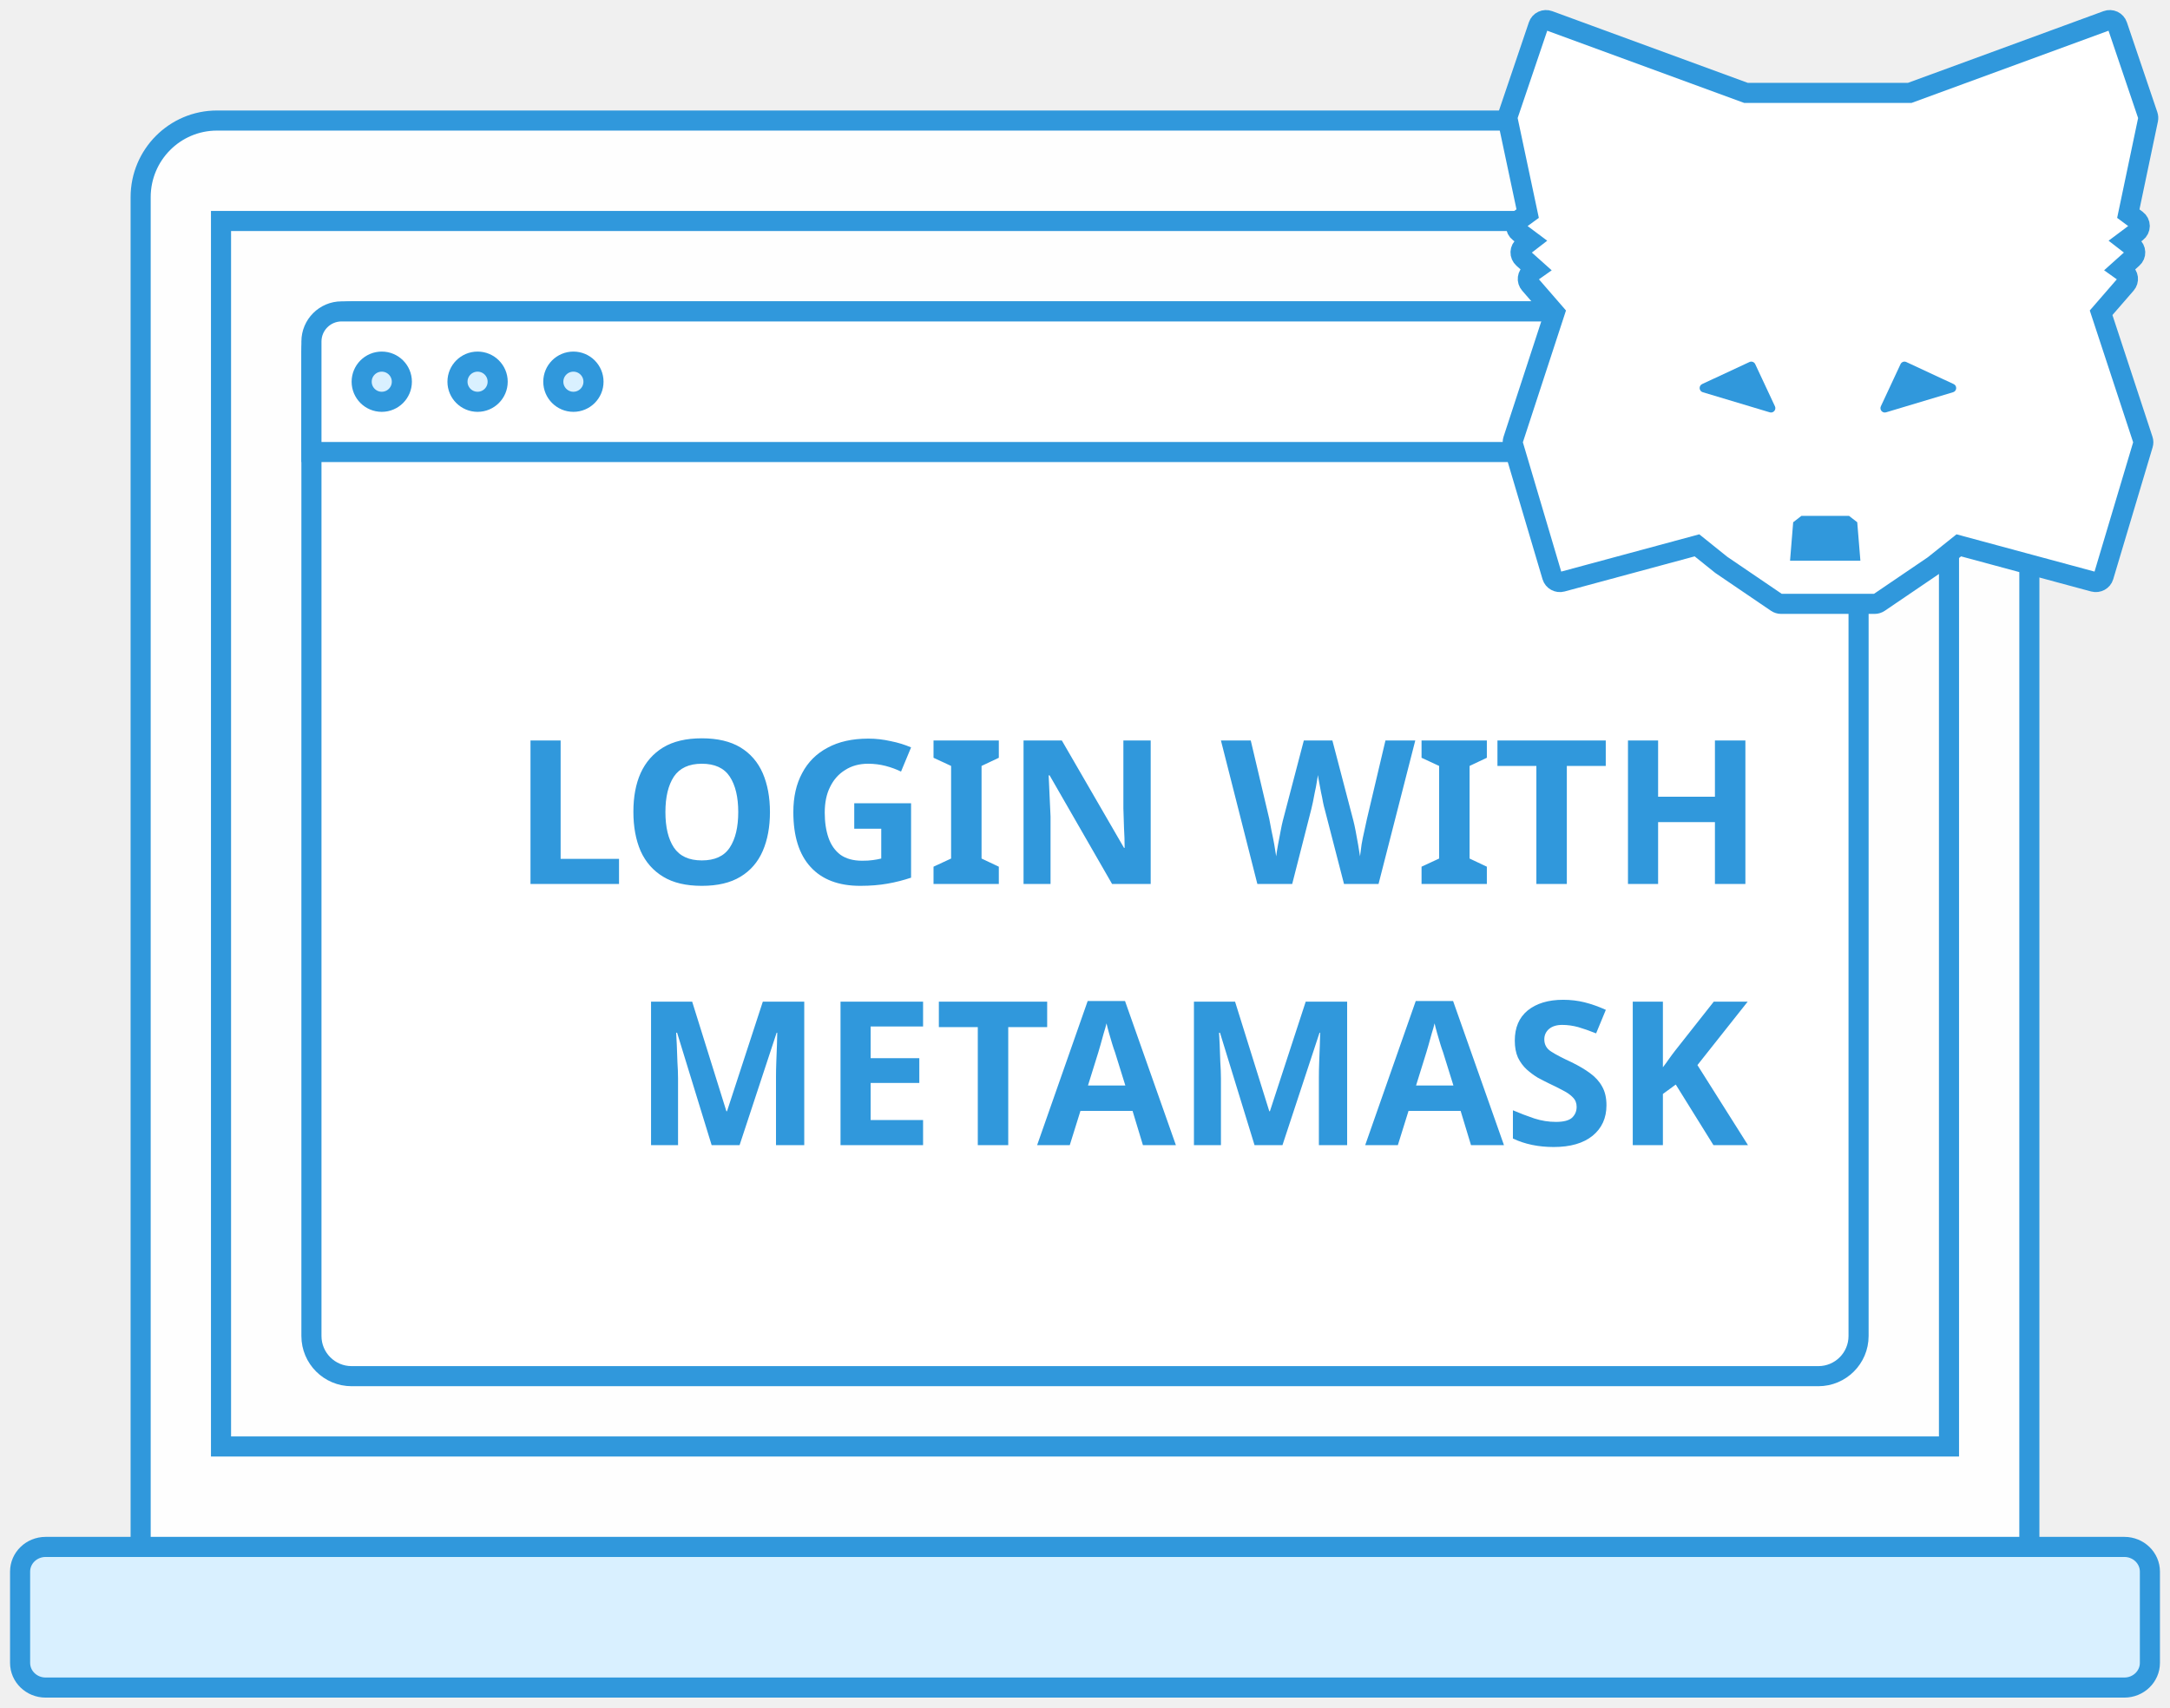
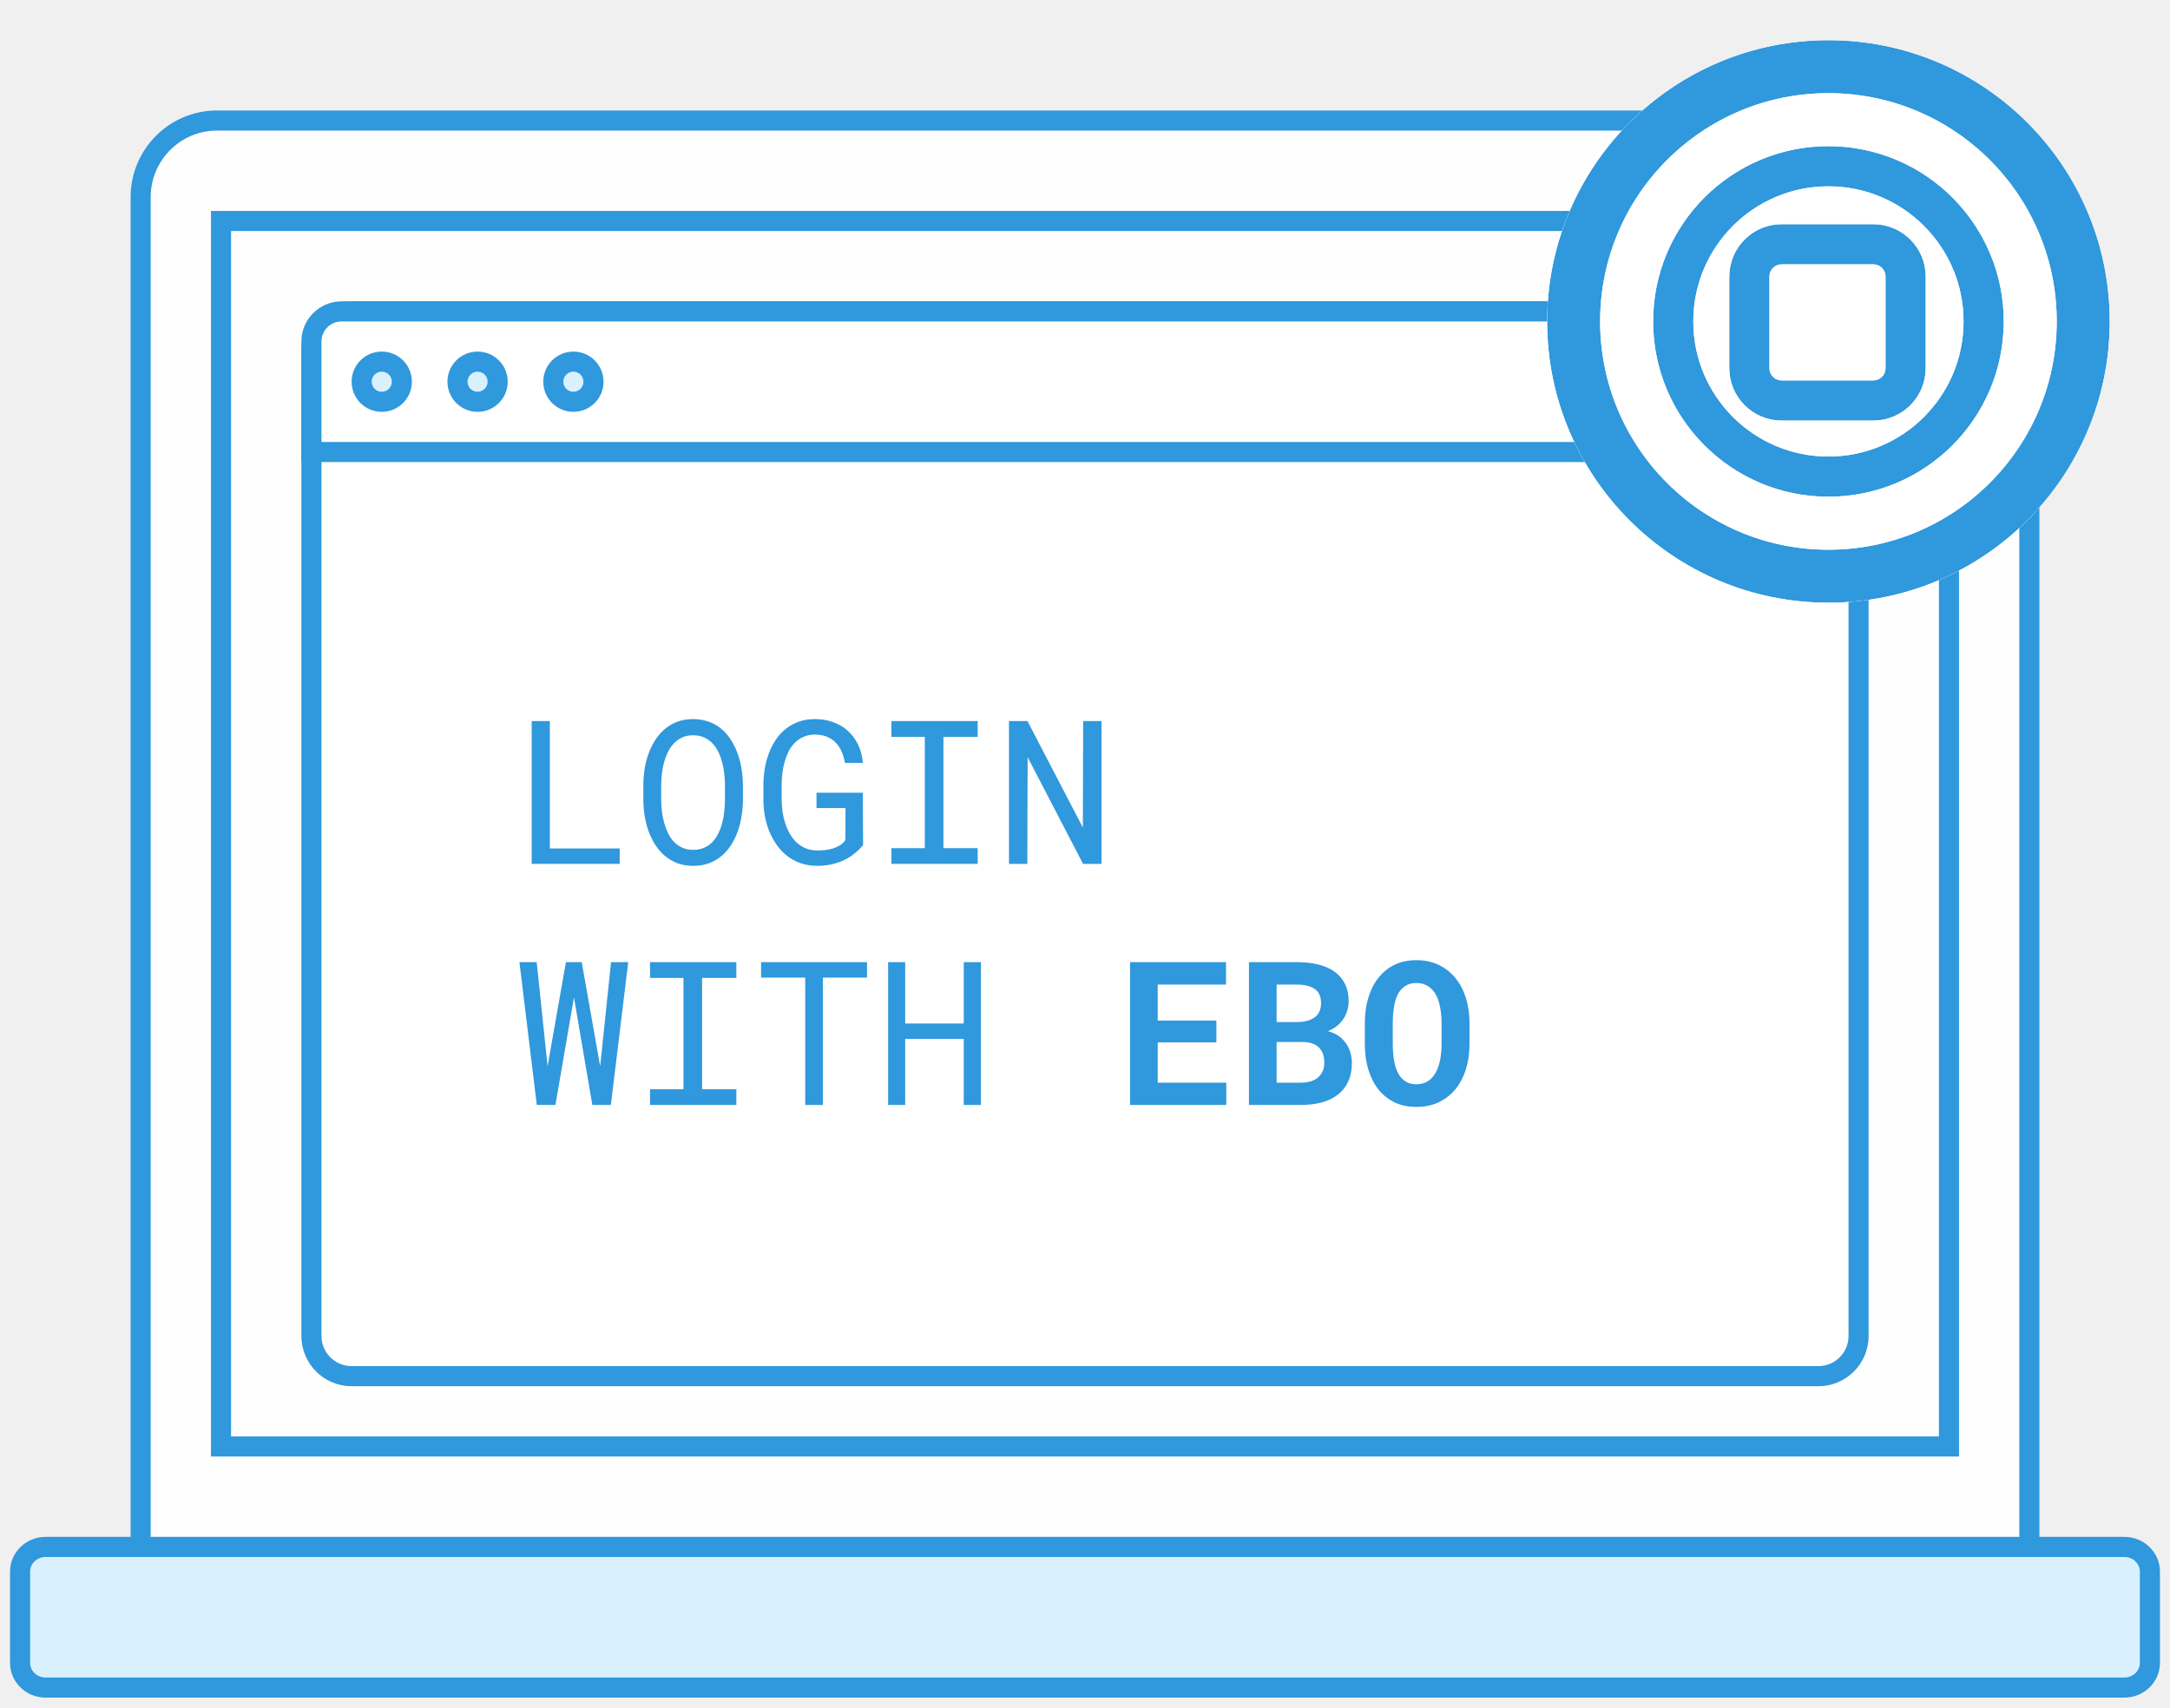
- <svg xmlns="http://www.w3.org/2000/svg" width="108px" height="85px" viewBox="0 0 108 85" version="1.1">
-   <defs />
-   <g id="Import-account" stroke="none" stroke-width="1" fill="none" fill-rule="evenodd">
-     <g id="hardware-connect" transform="translate(-457, -1057)">
-       <g id="Group-11" transform="translate(356, 929)">
-         <g id="use-dapps" transform="translate(102, 129)">
-           <g id="Group-3">
-             <path d="M96.202,83 L9.798,83 C7.701,83 6,81.292 6,79.185 L6,8.815 C6,6.708 7.701,5 9.798,5 L96.202,5 C98.3,5 100,6.708 100,8.815 L100,79.185 C100,81.292 98.3,83 96.202,83" id="Fill-12" fill="#FEFEFE" />
-             <path d="M96.202,83 L9.798,83 C7.701,83 6,81.292 6,79.185 L6,8.815 C6,6.708 7.701,5 9.798,5 L96.202,5 C98.3,5 100,6.708 100,8.815 L100,79.185 C100,81.292 98.3,83 96.202,83 Z" id="Stroke-13" stroke="#3098DC" />
-             <path d="M104.73,83 L1.27,83 C0.568,83 0,82.45 0,81.771 L0,77.229 C0,76.55 0.568,76 1.27,76 L104.73,76 C105.431,76 106,76.55 106,77.229 L106,81.771 C106,82.45 105.431,83 104.73,83" id="Fill-14" fill="#D9F0FF" />
-             <path d="M104.73,83 L1.27,83 C0.568,83 0,82.45 0,81.771 L0,77.229 C0,76.55 0.568,76 1.27,76 L104.73,76 C105.431,76 106,76.55 106,77.229 L106,81.771 C106,82.45 105.431,83 104.73,83 Z" id="Stroke-15" stroke="#3098DC" />
-             <polygon id="Fill-16" fill="#FEFEFE" points="10 71 96 71 96 10 10 10" />
-             <polygon id="Stroke-17" stroke="#3098DC" points="10 71 96 71 96 10 10 10" />
-             <rect id="Rectangle-2" stroke="#3098DC" fill="#FFFFFF" x="14.5" y="14.5" width="77" height="53" rx="2" />
-             <path d="M14.5,21.5 L91.5,21.5 L91.5,16 C91.5,15.172 90.828,14.5 90,14.5 L16,14.5 C15.172,14.5 14.5,15.172 14.5,16 L14.5,21.5 Z" id="Rectangle-3" stroke="#3098DC" fill="#FFFFFF" />
-             <g id="Group-6" transform="translate(17, 17)" fill="#D9F0FF" stroke="#3098DC">
-               <circle id="Oval-2" cx="1" cy="1" r="1" />
-               <circle id="Oval-2" cx="5.769" cy="1" r="1" />
-               <circle id="Oval-2" cx="10.538" cy="1" r="1" />
-             </g>
-             <g id="metamask-outline" transform="translate(73, 0)">
-               <g id="Group-6">
-                 <path d="M19.299,29.058 L14.647,29.058 C14.566,29.058 14.487,29.034 14.42,28.988 L11.668,27.117 L10.457,26.145 L3.74,27.959 C3.531,28.015 3.312,27.895 3.251,27.691 L1.303,21.123 C1.281,21.048 1.282,20.969 1.306,20.895 L3.375,14.568 L2.133,13.137 C2.061,13.054 2.027,12.945 2.041,12.837 C2.054,12.729 2.113,12.63 2.204,12.566 L2.426,12.409 L1.806,11.854 C1.719,11.775 1.672,11.665 1.676,11.551 C1.68,11.435 1.736,11.329 1.828,11.258 L2.178,10.988 L1.608,10.562 C1.509,10.488 1.45,10.37 1.451,10.249 C1.453,10.126 1.512,10.01 1.613,9.937 L2.031,9.632 L1.037,4.947 C1.022,4.88 1.027,4.809 1.05,4.742 L2.566,0.268 C2.6,0.167 2.675,0.083 2.772,0.038 C2.869,-0.007 2.982,-0.012 3.083,0.025 L12.898,3.624 L21.047,3.624 L30.863,0.025 C30.963,-0.013 31.076,-0.007 31.174,0.038 C31.272,0.084 31.346,0.167 31.38,0.268 L32.896,4.744 C32.918,4.808 32.923,4.878 32.909,4.946 L31.925,9.634 L32.337,9.939 C32.437,10.013 32.494,10.126 32.495,10.249 C32.495,10.37 32.437,10.487 32.339,10.561 L31.769,10.988 L32.118,11.258 C32.21,11.329 32.265,11.436 32.269,11.551 C32.274,11.666 32.227,11.776 32.14,11.853 L31.52,12.409 L31.742,12.567 C31.832,12.63 31.891,12.729 31.905,12.837 C31.918,12.945 31.884,13.055 31.812,13.138 L30.571,14.568 L32.652,20.893 C32.677,20.967 32.678,21.046 32.656,21.122 L30.694,27.692 C30.634,27.895 30.414,28.014 30.206,27.959 L23.488,26.145 L22.241,27.143 L19.525,28.988 C19.458,29.034 19.38,29.058 19.299,29.058 Z" id="Stroke-19" stroke="#3098DC" fill="#FFFFFF" />
-                 <polygon id="Fill-20" fill="#3098DC" points="18.024 24.677 15.657 24.677 15.246 24.995 15.09 26.909 18.591 26.909 18.434 24.995" />
-                 <path d="M20.589,17.125 L19.61,19.224 C19.531,19.394 19.689,19.578 19.868,19.524 L23.205,18.523 C23.395,18.466 23.414,18.201 23.233,18.118 L20.875,17.02 C20.767,16.97 20.64,17.017 20.589,17.125" id="Fill-21" fill="#3098DC" />
-                 <path d="M13.07,17.02 L10.715,18.117 C10.535,18.201 10.554,18.465 10.744,18.523 L14.081,19.524 C14.26,19.578 14.417,19.393 14.338,19.223 L13.356,17.124 C13.305,17.017 13.178,16.97 13.07,17.02" id="Fill-22" fill="#3098DC" />
-               </g>
-             </g>
-           </g>
-           <text id="LOGIN-WITH-METAMASK" font-family="RobotoMono-Bold, Roboto Mono" font-size="10" font-weight="bold" fill="#3098DC">
-             <tspan x="24.495" y="43">LOGIN WITH </tspan>
-             <tspan x="30.496" y="56">METAMASK</tspan>
-           </text>
-         </g>
-       </g>
-     </g>
+ <svg xmlns="http://www.w3.org/2000/svg" width="108" height="85" viewBox="0 0 108 85" fill="none">
+   <path fill-rule="evenodd" clip-rule="evenodd" d="M97.202 84H10.798C8.701 84 7 82.292 7 80.185V9.815C7 7.708 8.701 6 10.798 6H97.202C99.3 6 101 7.708 101 9.815V80.185C101 82.292 99.3 84 97.202 84Z" fill="#FEFEFE" />
+   <path fill-rule="evenodd" clip-rule="evenodd" d="M97.202 84H10.798C8.701 84 7 82.292 7 80.185V9.815C7 7.708 8.701 6 10.798 6H97.202C99.3 6 101 7.708 101 9.815V80.185C101 82.292 99.3 84 97.202 84Z" stroke="#3098DC" />
+   <path fill-rule="evenodd" clip-rule="evenodd" d="M105.73 84H2.27C1.568 84 1 83.45 1 82.772V78.228C1 77.55 1.568 77 2.27 77H105.73C106.431 77 107 77.55 107 78.228V82.772C107 83.45 106.431 84 105.73 84Z" fill="#D9F0FF" />
+   <path fill-rule="evenodd" clip-rule="evenodd" d="M105.73 84H2.27C1.568 84 1 83.45 1 82.772V78.228C1 77.55 1.568 77 2.27 77H105.73C106.431 77 107 77.55 107 78.228V82.772C107 83.45 106.431 84 105.73 84Z" stroke="#3098DC" />
+   <path fill-rule="evenodd" clip-rule="evenodd" d="M11 72H97V11H11V72Z" fill="#FEFEFE" />
+   <path fill-rule="evenodd" clip-rule="evenodd" d="M11 72H97V11H11V72Z" stroke="#3098DC" />
+   <path d="M90.5 15.5H17.5C16.395 15.5 15.5 16.395 15.5 17.5V66.5C15.5 67.605 16.395 68.5 17.5 68.5H90.5C91.605 68.5 92.5 67.605 92.5 66.5V17.5C92.5 16.395 91.605 15.5 90.5 15.5Z" fill="white" stroke="#3098DC" />
+   <path fill-rule="evenodd" clip-rule="evenodd" d="M15.5 22.5H92.5V17C92.5 16.172 91.828 15.5 91 15.5H17C16.172 15.5 15.5 16.172 15.5 17V22.5Z" fill="white" stroke="#3098DC" />
+   <path d="M19 20C19.552 20 20 19.552 20 19C20 18.448 19.552 18 19 18C18.448 18 18 18.448 18 19C18 19.552 18.448 20 19 20Z" fill="#D9F0FF" stroke="#3098DC" />
+   <path d="M23.769 20C24.322 20 24.769 19.552 24.769 19C24.769 18.448 24.322 18 23.769 18C23.217 18 22.769 18.448 22.769 19C22.769 19.552 23.217 20 23.769 20Z" fill="#D9F0FF" stroke="#3098DC" />
+   <path d="M28.538 20C29.091 20 29.538 19.552 29.538 19C29.538 18.448 29.091 18 28.538 18C27.986 18 27.538 18.448 27.538 19C27.538 19.552 27.986 20 28.538 20Z" fill="#D9F0FF" stroke="#3098DC" />
+   <path d="M105 16C105 23.732 98.732 30 91 30C83.268 30 77 23.732 77 16C77 8.268 83.268 2 91 2C98.732 2 105 8.268 105 16Z" fill="white" />
+   <mask id="mask0" mask-type="alpha" maskUnits="userSpaceOnUse" x="77" y="2" width="28" height="28">
+     <path d="M91 29C98.18 29 104 23.18 104 16C104 8.82 98.18 3 91 3C83.82 3 78 8.82 78 16C78 23.18 83.82 29 91 29ZM91 28.362C84.172 28.362 78.638 22.828 78.638 16C78.638 9.172 84.172 3.638 91 3.638C97.828 3.638 103.362 9.172 103.362 16C103.362 22.828 97.828 28.362 91 28.362ZM91 23.725C95.266 23.725 98.725 20.266 98.725 16C98.725 11.734 95.266 8.275 91 8.275C86.734 8.275 83.275 11.734 83.275 16C83.275 20.266 86.734 23.725 91 23.725ZM93.233 12.159C94.121 12.159 94.841 12.879 94.841 13.767V18.328C94.841 19.215 94.121 19.935 93.233 19.935H88.672C87.785 19.935 87.065 19.215 87.065 18.328V13.767C87.065 12.879 87.785 12.159 88.672 12.159H93.233Z" stroke="#3098DC" stroke-width="2" />
+   </mask>
+   <g mask="url(#mask0)">
+     <path d="M91 29C98.18 29 104 23.18 104 16C104 8.82 98.18 3 91 3C83.82 3 78 8.82 78 16C78 23.18 83.82 29 91 29ZM91 28.362C84.172 28.362 78.638 22.828 78.638 16C78.638 9.172 84.172 3.638 91 3.638C97.828 3.638 103.362 9.172 103.362 16C103.362 22.828 97.828 28.362 91 28.362ZM91 23.725C95.266 23.725 98.725 20.266 98.725 16C98.725 11.734 95.266 8.275 91 8.275C86.734 8.275 83.275 11.734 83.275 16C83.275 20.266 86.734 23.725 91 23.725ZM93.233 12.159C94.121 12.159 94.841 12.879 94.841 13.767V18.328C94.841 19.215 94.121 19.935 93.233 19.935H88.672C87.785 19.935 87.065 19.215 87.065 18.328V13.767C87.065 12.879 87.785 12.159 88.672 12.159H93.233Z" stroke="#3098DC" stroke-width="2" />
  </g>
+   <path d="M27.365 42.233H30.842V43H26.462V35.891H27.365V42.233Z" fill="#3098DC" />
+   <path d="M36.975 39.855C36.971 40.109 36.949 40.367 36.906 40.627C36.867 40.884 36.805 41.133 36.721 41.374C36.636 41.615 36.527 41.84 36.394 42.048C36.263 42.256 36.107 42.438 35.925 42.595C35.742 42.751 35.533 42.875 35.295 42.966C35.06 43.054 34.797 43.098 34.504 43.098C34.211 43.098 33.946 43.054 33.708 42.966C33.474 42.875 33.265 42.751 33.083 42.595C32.901 42.438 32.743 42.256 32.609 42.048C32.476 41.836 32.365 41.61 32.277 41.369C32.193 41.128 32.129 40.879 32.087 40.622C32.045 40.365 32.022 40.109 32.019 39.855V39.045C32.022 38.791 32.043 38.535 32.082 38.278C32.124 38.018 32.188 37.767 32.273 37.526C32.36 37.285 32.469 37.061 32.6 36.852C32.733 36.641 32.891 36.457 33.073 36.301C33.255 36.141 33.464 36.018 33.698 35.93C33.936 35.839 34.201 35.793 34.494 35.793C34.787 35.793 35.052 35.839 35.29 35.93C35.528 36.018 35.738 36.14 35.92 36.296C36.102 36.452 36.258 36.636 36.389 36.848C36.522 37.056 36.631 37.281 36.716 37.522C36.804 37.762 36.867 38.013 36.906 38.273C36.949 38.534 36.971 38.791 36.975 39.045V39.855ZM36.081 39.035C36.078 38.866 36.066 38.69 36.047 38.508C36.027 38.322 35.993 38.14 35.944 37.961C35.899 37.779 35.837 37.606 35.759 37.443C35.681 37.277 35.583 37.133 35.466 37.009C35.349 36.882 35.21 36.783 35.051 36.711C34.891 36.636 34.706 36.599 34.494 36.599C34.286 36.599 34.102 36.636 33.942 36.711C33.783 36.786 33.645 36.887 33.527 37.014C33.41 37.137 33.312 37.282 33.234 37.448C33.156 37.611 33.093 37.783 33.044 37.966C32.998 38.145 32.964 38.327 32.941 38.513C32.922 38.695 32.91 38.869 32.907 39.035V39.855C32.91 40.022 32.922 40.197 32.941 40.383C32.964 40.568 33 40.752 33.049 40.935C33.098 41.114 33.161 41.286 33.239 41.452C33.317 41.618 33.415 41.765 33.532 41.892C33.649 42.015 33.788 42.115 33.947 42.19C34.107 42.264 34.292 42.302 34.504 42.302C34.715 42.302 34.901 42.264 35.06 42.19C35.223 42.115 35.362 42.015 35.476 41.892C35.593 41.765 35.689 41.62 35.764 41.457C35.842 41.291 35.904 41.118 35.949 40.94C35.998 40.757 36.031 40.573 36.047 40.388C36.066 40.202 36.078 40.025 36.081 39.855V39.035Z" fill="#3098DC" />
+   <path d="M42.956 42.067C42.657 42.419 42.313 42.679 41.926 42.849C41.538 43.018 41.114 43.101 40.651 43.098C40.358 43.094 40.088 43.05 39.841 42.966C39.597 42.878 39.377 42.759 39.182 42.609C38.986 42.456 38.815 42.277 38.669 42.072C38.523 41.867 38.399 41.646 38.298 41.408C38.2 41.167 38.125 40.917 38.073 40.656C38.024 40.393 37.998 40.127 37.995 39.86V39.035C37.998 38.772 38.021 38.509 38.063 38.249C38.109 37.985 38.177 37.733 38.269 37.492C38.36 37.251 38.474 37.028 38.61 36.823C38.747 36.615 38.91 36.436 39.099 36.286C39.291 36.133 39.507 36.013 39.748 35.925C39.989 35.837 40.259 35.793 40.559 35.793C40.891 35.793 41.197 35.845 41.477 35.949C41.757 36.05 42.001 36.197 42.209 36.389C42.417 36.578 42.585 36.807 42.712 37.077C42.839 37.344 42.917 37.644 42.946 37.976H42.053C42.017 37.77 41.962 37.582 41.887 37.409C41.812 37.233 41.713 37.084 41.589 36.96C41.468 36.836 41.324 36.74 41.154 36.672C40.985 36.6 40.788 36.565 40.563 36.565C40.349 36.565 40.158 36.602 39.992 36.677C39.826 36.748 39.681 36.846 39.558 36.97C39.434 37.093 39.331 37.238 39.25 37.404C39.169 37.567 39.102 37.74 39.05 37.922C38.998 38.104 38.96 38.29 38.938 38.478C38.915 38.667 38.903 38.85 38.903 39.025V39.86C38.907 40.039 38.921 40.225 38.947 40.417C38.977 40.606 39.02 40.791 39.079 40.974C39.138 41.156 39.213 41.328 39.304 41.491C39.395 41.654 39.504 41.797 39.631 41.921C39.761 42.045 39.911 42.144 40.08 42.219C40.249 42.29 40.441 42.328 40.656 42.331C40.78 42.334 40.908 42.329 41.042 42.316C41.179 42.303 41.31 42.277 41.438 42.238C41.565 42.199 41.683 42.147 41.794 42.082C41.905 42.014 41.997 41.926 42.072 41.818L42.082 40.222H40.637V39.46H42.941L42.956 42.067Z" fill="#3098DC" />
+   <path d="M44.362 35.891H48.659V36.677H46.955V42.219H48.659V43H44.362V42.219H46.027V36.677H44.362V35.891Z" fill="#3098DC" />
+   <path d="M54.821 43H53.903L51.145 37.688L51.13 43H50.217V35.891H51.135L53.894 41.193L53.908 35.891H54.821V43Z" fill="#3098DC" />
+   <path d="M29.87 53.076L30.412 47.891H31.267L30.402 55H29.48L28.566 49.644L27.644 55H26.716L25.852 47.891H26.711L27.253 53.076L28.166 47.891H28.952L29.87 53.076Z" fill="#3098DC" />
+   <path d="M32.351 47.891H36.648V48.677H34.943V54.219H36.648V55H32.351V54.219H34.016V48.677H32.351V47.891Z" fill="#3098DC" />
+   <path d="M43.151 48.662H40.954V55H40.075V48.662H37.878V47.891H43.151V48.662Z" fill="#3098DC" />
+   <path d="M48.82 55H47.966V51.714H45.051V55H44.201V47.891H45.051V50.947H47.966V47.891H48.82V55Z" fill="#3098DC" />
+   <path d="M60.539 51.885H57.619V53.892H61.032V55H56.242V47.891H61.018V49.009H57.619V50.801H60.539V51.885Z" fill="#3098DC" />
+   <path d="M62.16 55V47.891H64.548C64.935 47.891 65.287 47.93 65.603 48.008C65.921 48.086 66.193 48.205 66.418 48.364C66.643 48.524 66.815 48.726 66.936 48.97C67.059 49.214 67.121 49.502 67.121 49.834C67.118 50.166 67.028 50.464 66.853 50.727C66.68 50.991 66.424 51.191 66.086 51.328C66.291 51.38 66.468 51.458 66.618 51.562C66.768 51.667 66.892 51.79 66.989 51.934C67.09 52.074 67.163 52.228 67.209 52.398C67.258 52.563 67.282 52.736 67.282 52.915C67.282 53.257 67.224 53.558 67.106 53.818C66.989 54.079 66.822 54.297 66.603 54.473C66.385 54.648 66.12 54.78 65.808 54.868C65.495 54.956 65.144 55 64.753 55H62.16ZM63.537 51.865V53.892H64.758C65.132 53.888 65.417 53.797 65.612 53.618C65.811 53.436 65.91 53.198 65.91 52.905C65.913 52.58 65.826 52.326 65.647 52.144C65.467 51.961 65.191 51.868 64.816 51.865H63.537ZM63.537 50.874H64.558C64.939 50.871 65.231 50.791 65.436 50.635C65.642 50.478 65.746 50.249 65.749 49.946C65.749 49.614 65.647 49.377 65.441 49.233C65.236 49.087 64.94 49.012 64.553 49.009H63.537V50.874Z" fill="#3098DC" />
+   <path d="M73.137 51.968C73.137 52.423 73.076 52.843 72.956 53.227C72.836 53.612 72.662 53.942 72.434 54.219C72.206 54.495 71.927 54.712 71.599 54.868C71.273 55.021 70.905 55.098 70.495 55.098C70.085 55.098 69.72 55.021 69.401 54.868C69.082 54.712 68.814 54.495 68.596 54.219C68.378 53.939 68.212 53.608 68.098 53.227C67.984 52.843 67.927 52.423 67.927 51.968V50.933C67.927 50.477 67.984 50.057 68.098 49.673C68.212 49.289 68.378 48.958 68.596 48.682C68.814 48.402 69.081 48.184 69.397 48.027C69.716 47.871 70.08 47.793 70.49 47.793C70.904 47.793 71.273 47.871 71.599 48.027C71.927 48.184 72.206 48.402 72.434 48.682C72.662 48.958 72.836 49.289 72.956 49.673C73.076 50.057 73.137 50.477 73.137 50.933V51.968ZM71.745 50.923C71.745 50.633 71.721 50.366 71.672 50.122C71.626 49.878 71.553 49.668 71.452 49.492C71.351 49.316 71.221 49.18 71.061 49.082C70.905 48.981 70.715 48.931 70.49 48.931C70.269 48.931 70.083 48.981 69.934 49.082C69.784 49.18 69.663 49.316 69.572 49.492C69.481 49.668 69.416 49.878 69.377 50.122C69.338 50.366 69.318 50.633 69.318 50.923V51.968C69.318 52.254 69.338 52.52 69.377 52.764C69.416 53.008 69.481 53.219 69.572 53.398C69.663 53.578 69.784 53.717 69.934 53.818C70.083 53.919 70.27 53.97 70.495 53.97C70.716 53.97 70.905 53.919 71.061 53.818C71.221 53.717 71.35 53.579 71.447 53.403C71.548 53.224 71.623 53.013 71.672 52.769C71.721 52.524 71.745 52.258 71.745 51.968V50.923Z" fill="#3098DC" />
</svg>
